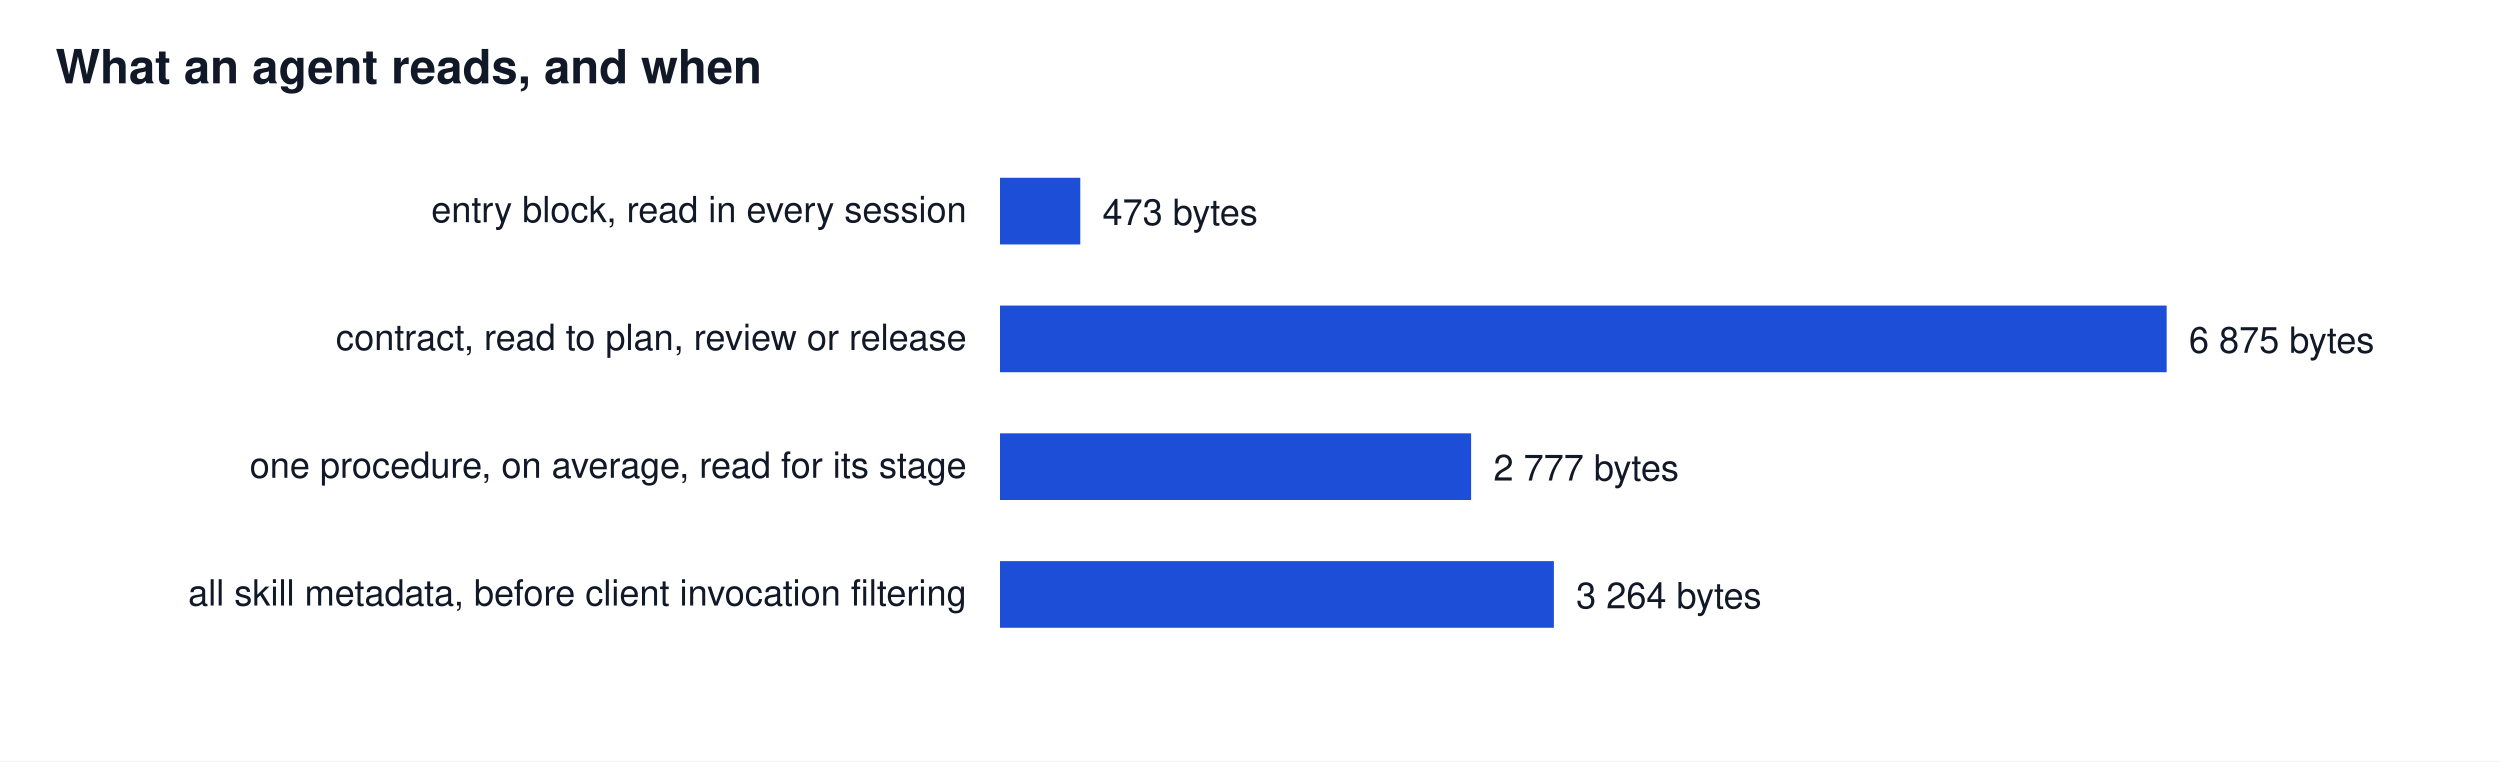
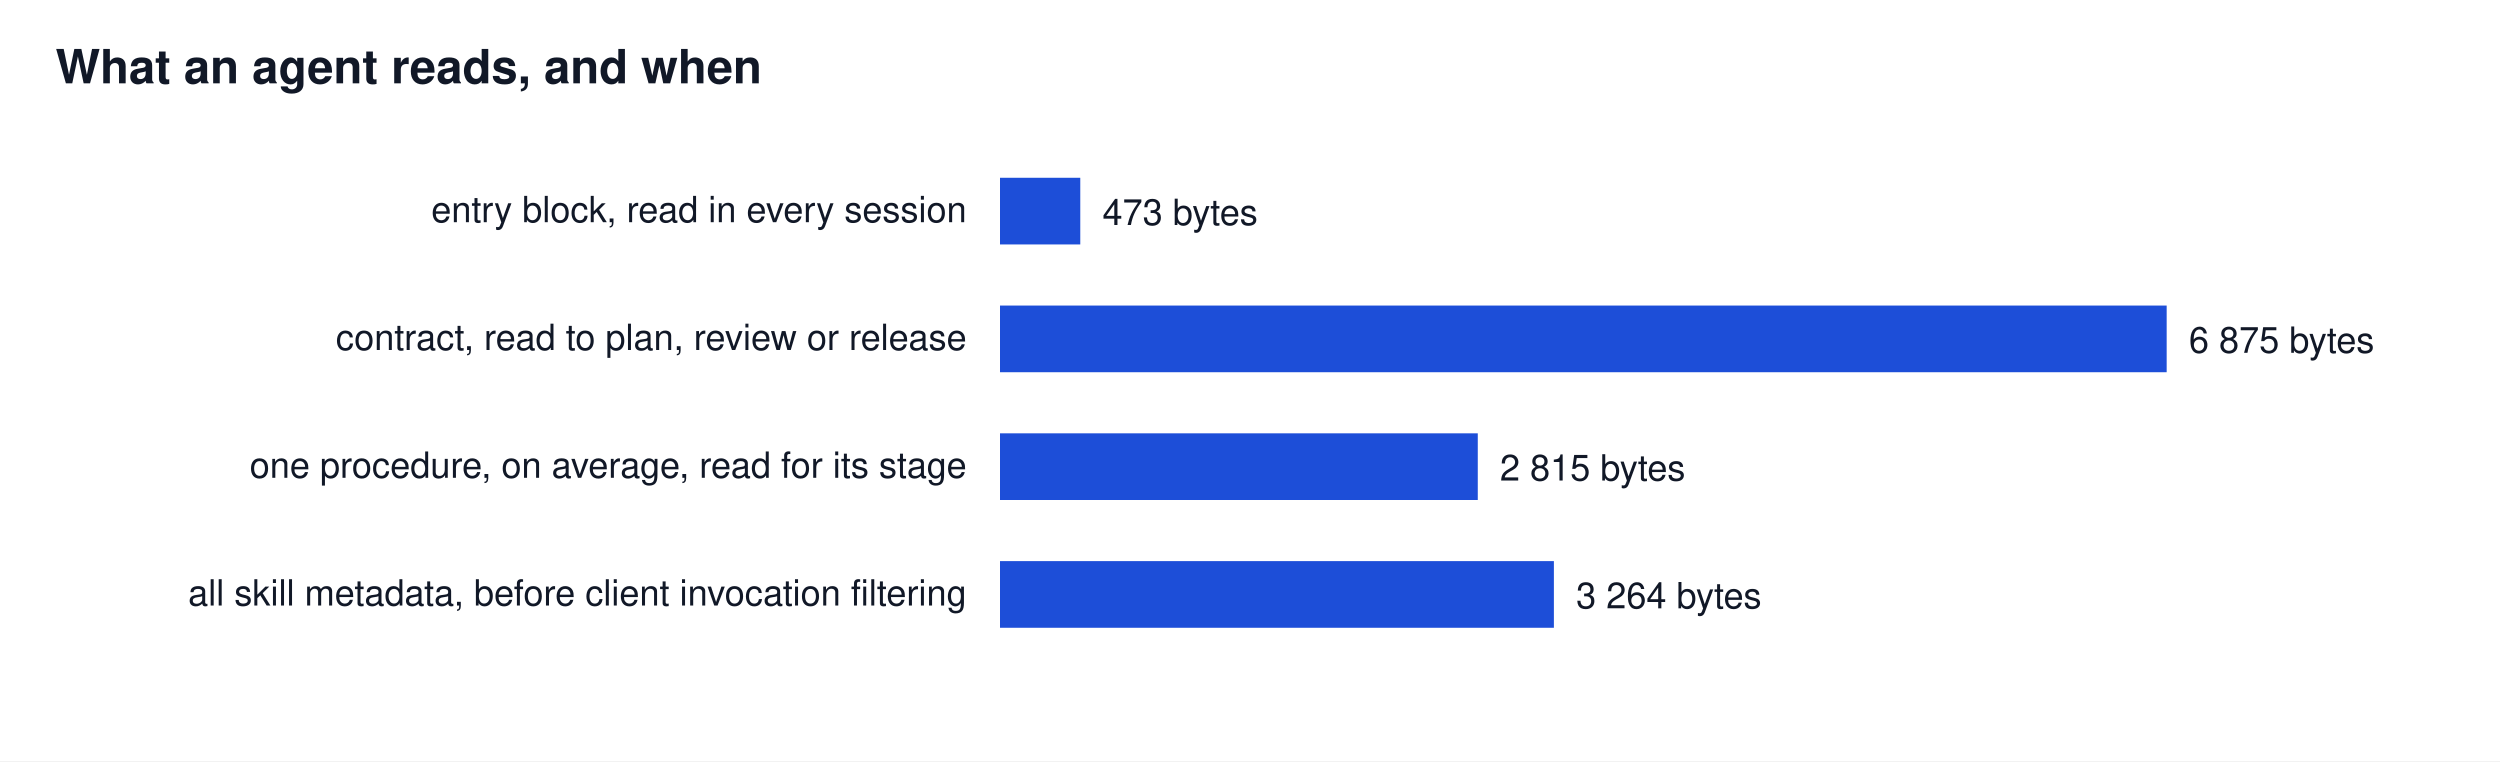
<svg xmlns="http://www.w3.org/2000/svg" viewBox="0 0 900 274" width="900" height="274" role="img" aria-labelledby="title desc" font-family="Helvetica, Arial, sans-serif">
  <rect width="900" height="274" fill="#ffffff" />
  <text x="20" y="30" font-size="17" text-anchor="start" fill="#111827" font-weight="bold">What an agent reads, and when</text>
  <text x="348" y="80" font-size="13" text-anchor="end" fill="#111827" font-weight="normal">entry block, read in every session</text>
  <rect x="360" y="64" width="28.9" height="24" fill="#1d4ed8" />
  <text x="396.896" y="81" font-size="13" text-anchor="start" fill="#111827" font-weight="normal">473 bytes</text>
  <text x="348" y="126" font-size="13" text-anchor="end" fill="#111827" font-weight="normal">contract, read to plan, review or release</text>
  <rect x="360" y="110" width="420.0" height="24" fill="#1d4ed8" />
  <text x="788.0" y="127" font-size="13" text-anchor="start" fill="#111827" font-weight="normal">6 875 bytes</text>
  <text x="348" y="172" font-size="13" text-anchor="end" fill="#111827" font-weight="normal">one procedure, on average, read for its stage</text>
-   <rect x="360" y="156" width="169.6" height="24" fill="#1d4ed8" />
-   <text x="537.649" y="173" font-size="13" text-anchor="start" fill="#111827" font-weight="normal">2 777 bytes</text>
+   <rect x="360" y="156" width="172.0" height="24" fill="#1d4ed8" />
+   <text x="539.971" y="173" font-size="13" text-anchor="start" fill="#111827" font-weight="normal">2 815 bytes</text>
  <text x="348" y="218" font-size="13" text-anchor="end" fill="#111827" font-weight="normal">all skill metadata, before client invocation filtering</text>
  <rect x="360" y="202" width="199.4" height="24" fill="#1d4ed8" />
  <text x="567.401" y="219" font-size="13" text-anchor="start" fill="#111827" font-weight="normal">3 264 bytes</text>
</svg>
